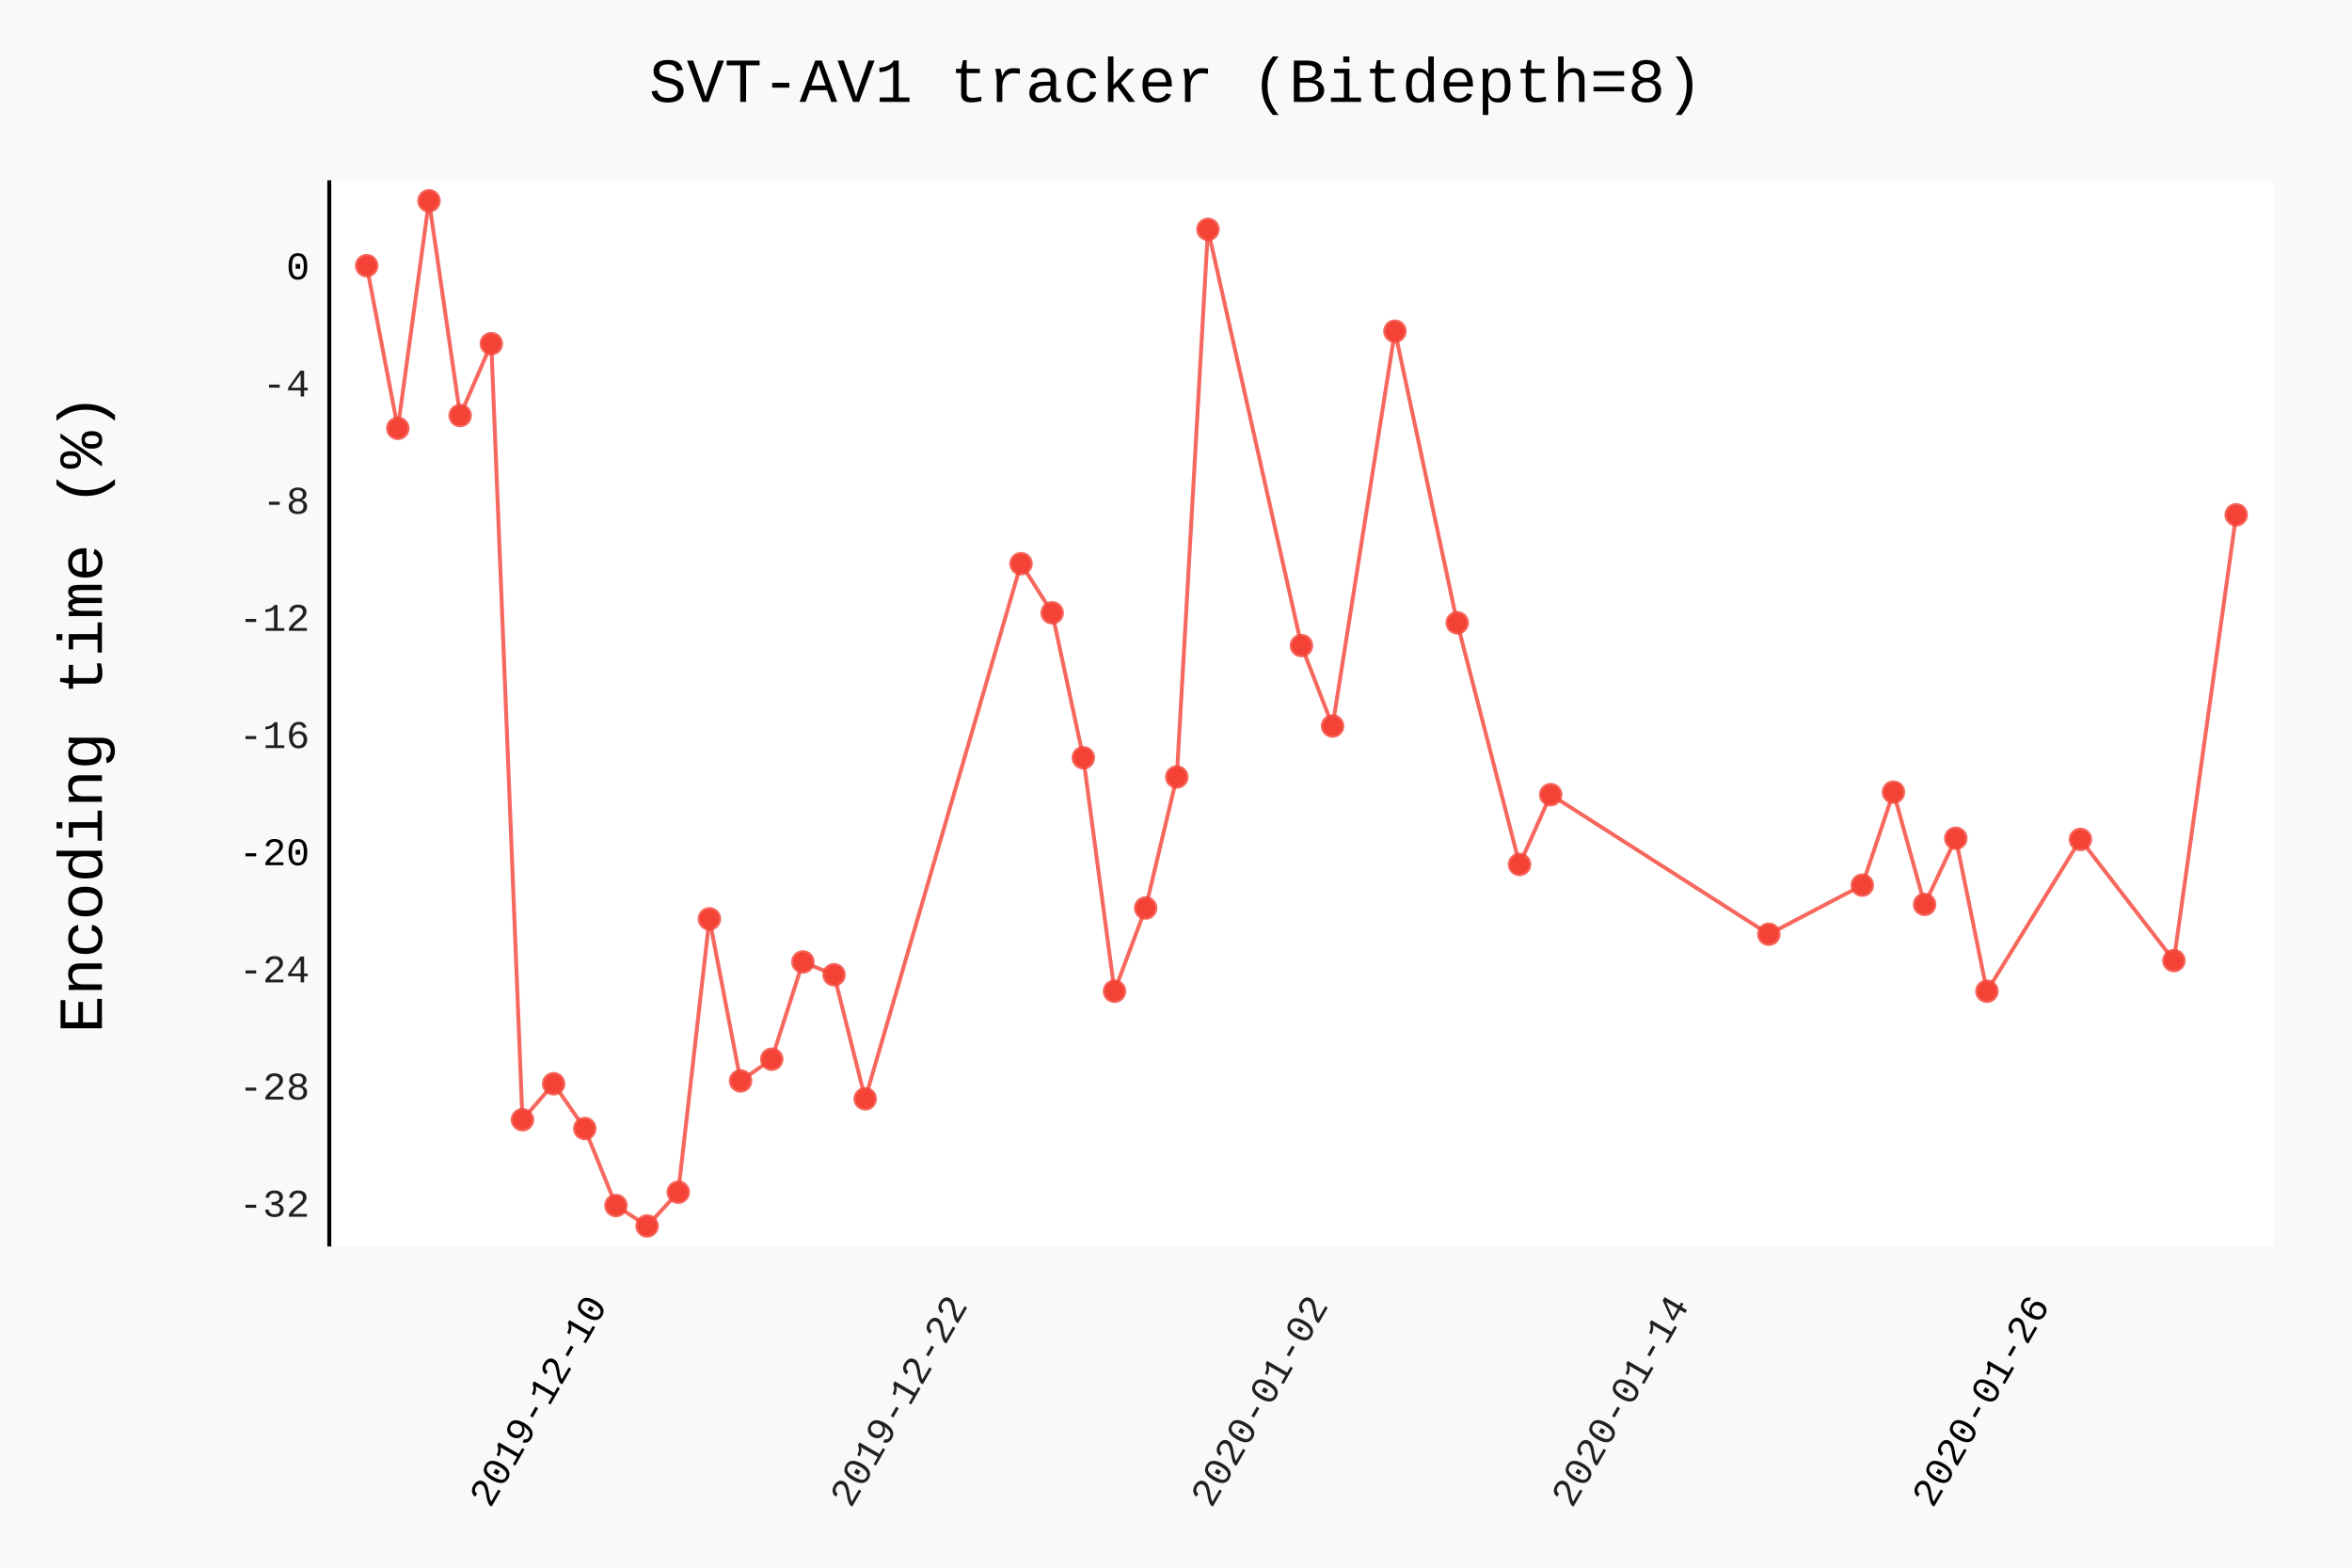
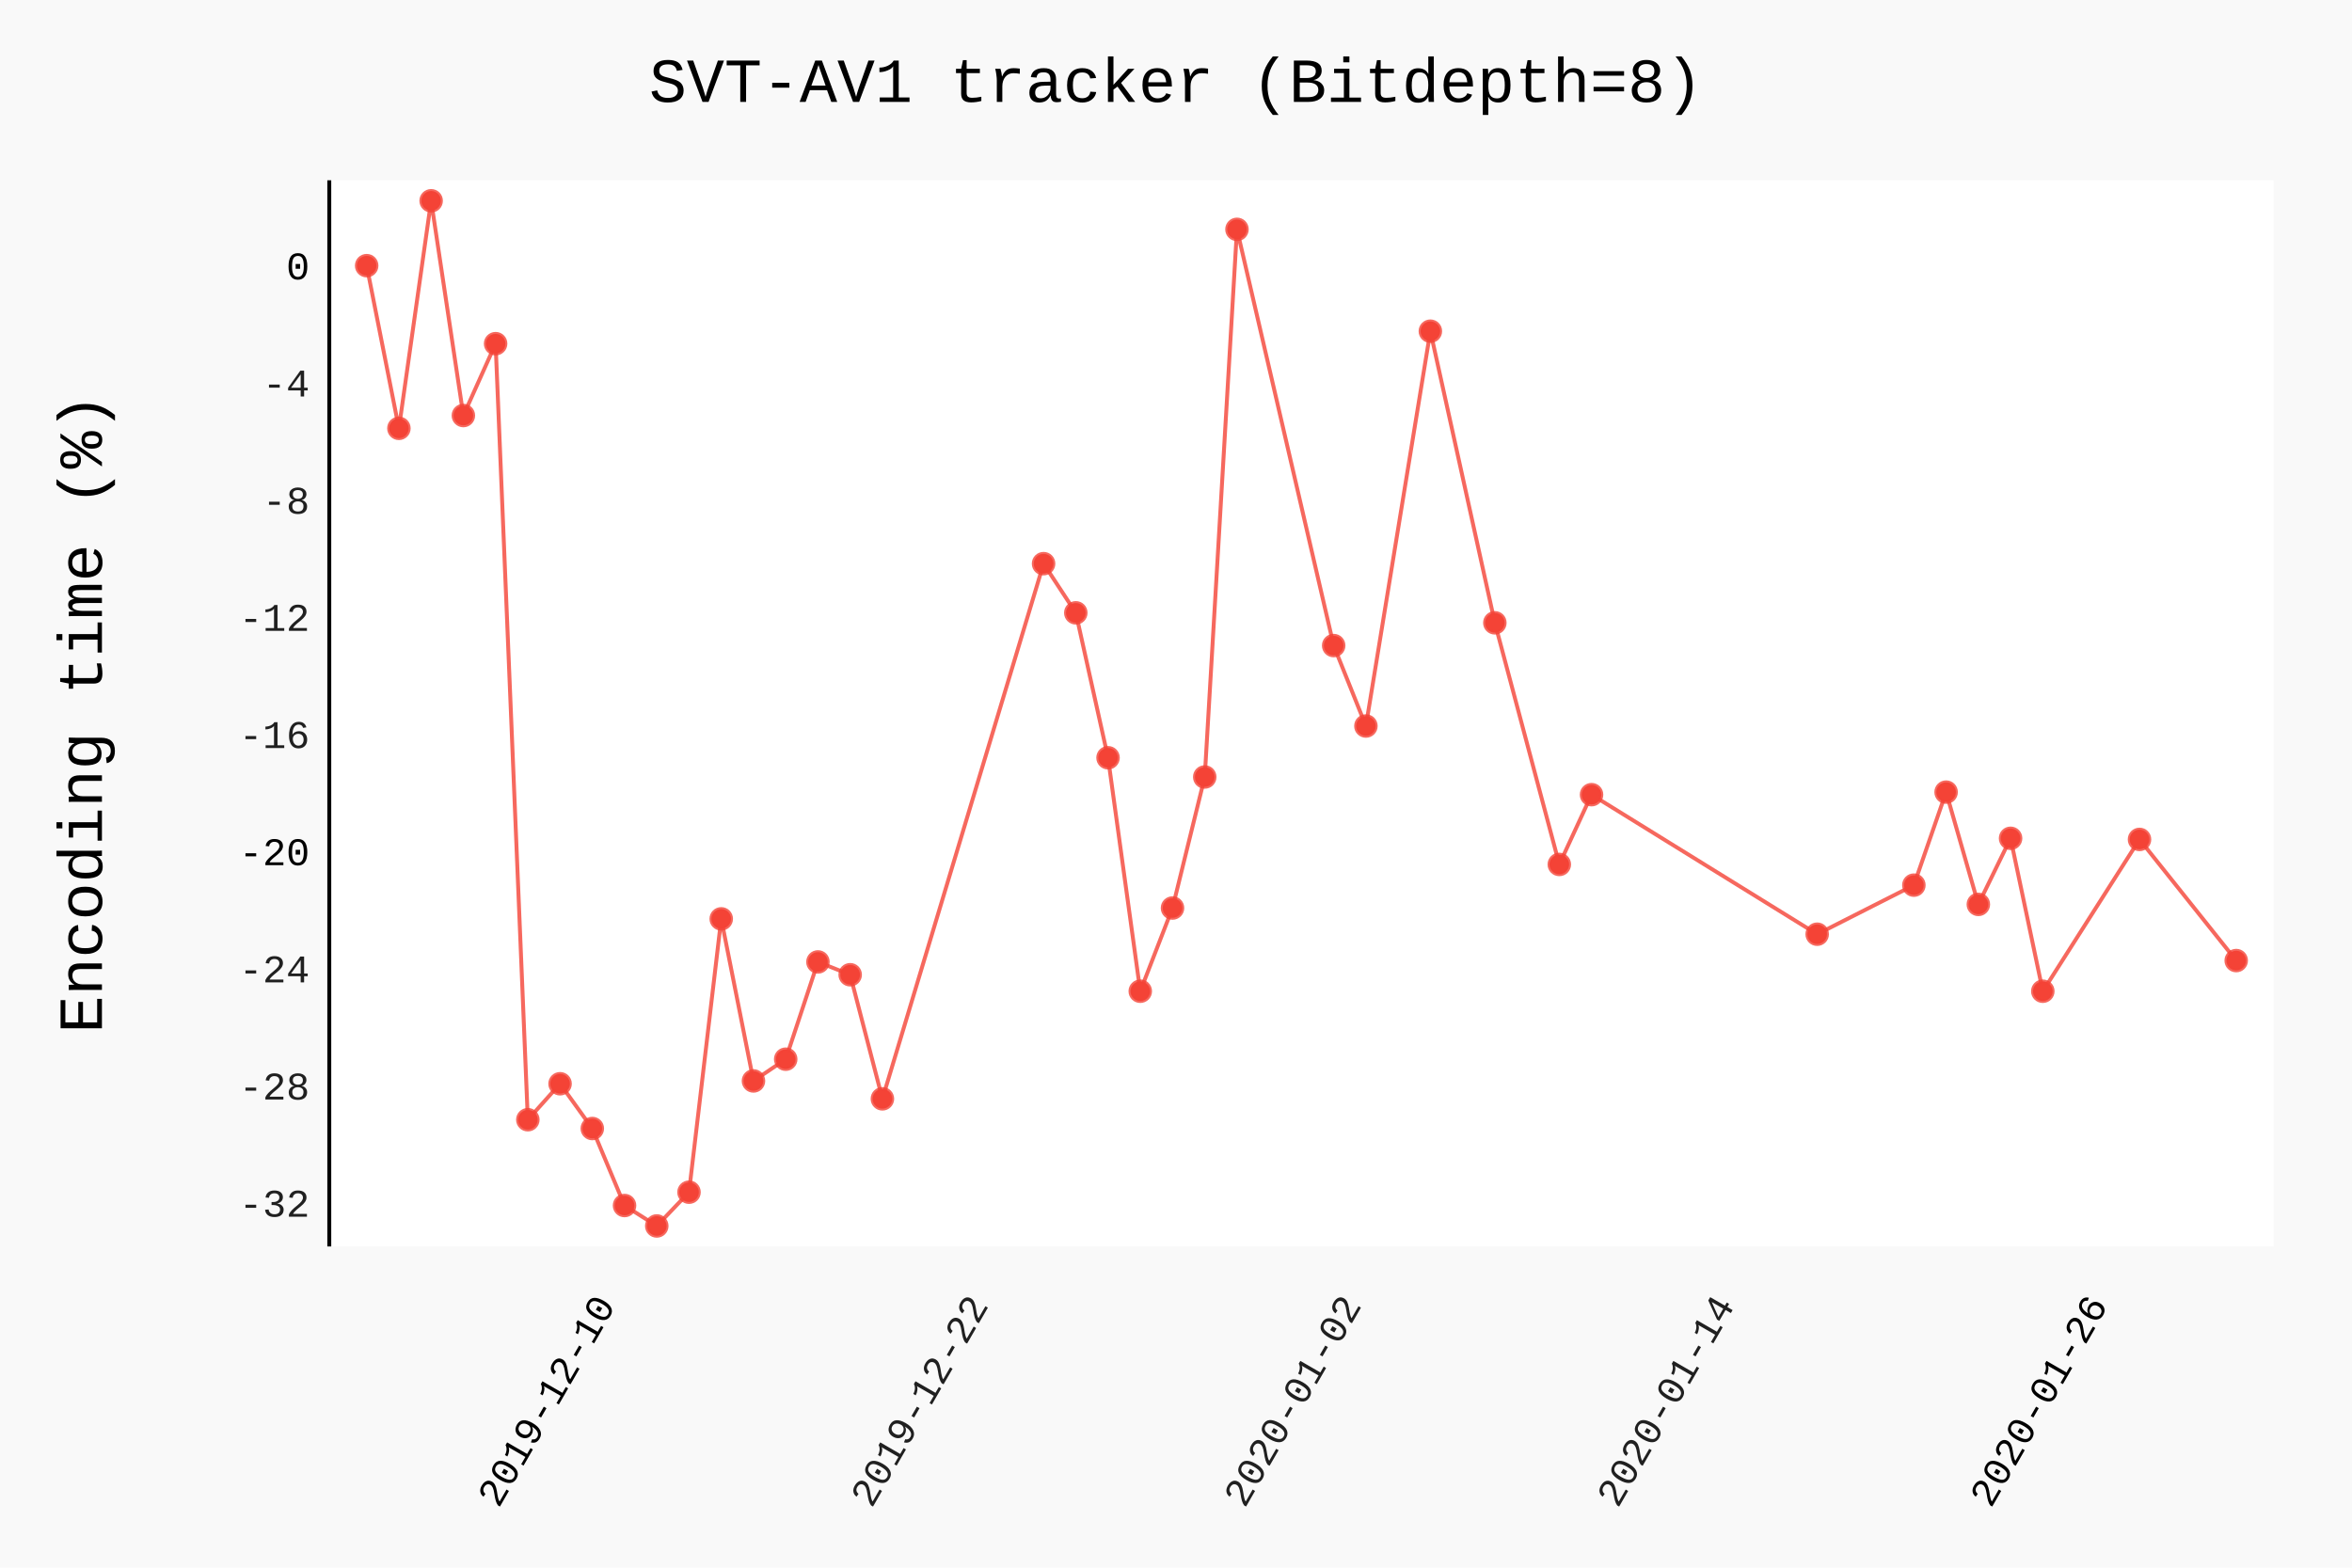
- <svg xmlns="http://www.w3.org/2000/svg" class="pygal-chart" id="chart-3065945a-00f9-41e1-ab72-fddd1d756c50" viewBox="0 0 600 400">
+ <svg xmlns="http://www.w3.org/2000/svg" class="pygal-chart" id="chart-83badf4e-dd06-43f1-bc1c-18e4bfc4ddbf" viewBox="0 0 600 400">
  <defs>
-     <style type="text/css">#chart-3065945a-00f9-41e1-ab72-fddd1d756c50{-webkit-user-select:none;-webkit-font-smoothing:antialiased;font-family:Consolas,"Liberation Mono",Menlo,Courier,monospace}#chart-3065945a-00f9-41e1-ab72-fddd1d756c50 .title{font-family:Consolas,"Liberation Mono",Menlo,Courier,monospace;font-size:16px}#chart-3065945a-00f9-41e1-ab72-fddd1d756c50 .legends .legend text{font-family:Consolas,"Liberation Mono",Menlo,Courier,monospace;font-size:14px}#chart-3065945a-00f9-41e1-ab72-fddd1d756c50 .axis text{font-family:Consolas,"Liberation Mono",Menlo,Courier,monospace;font-size:10px}#chart-3065945a-00f9-41e1-ab72-fddd1d756c50 .axis text.major{font-family:Consolas,"Liberation Mono",Menlo,Courier,monospace;font-size:10px}#chart-3065945a-00f9-41e1-ab72-fddd1d756c50 .text-overlay text.value{font-family:Consolas,"Liberation Mono",Menlo,Courier,monospace;font-size:16px}#chart-3065945a-00f9-41e1-ab72-fddd1d756c50 .text-overlay text.label{font-family:Consolas,"Liberation Mono",Menlo,Courier,monospace;font-size:10px}#chart-3065945a-00f9-41e1-ab72-fddd1d756c50 .tooltip{font-family:Consolas,"Liberation Mono",Menlo,Courier,monospace;font-size:14px}#chart-3065945a-00f9-41e1-ab72-fddd1d756c50 text.no_data{font-family:Consolas,"Liberation Mono",Menlo,Courier,monospace;font-size:64px}
- #chart-3065945a-00f9-41e1-ab72-fddd1d756c50{background-color:rgba(249,249,249,1)}#chart-3065945a-00f9-41e1-ab72-fddd1d756c50 path,#chart-3065945a-00f9-41e1-ab72-fddd1d756c50 line,#chart-3065945a-00f9-41e1-ab72-fddd1d756c50 rect,#chart-3065945a-00f9-41e1-ab72-fddd1d756c50 circle{-webkit-transition:150ms;-moz-transition:150ms;transition:150ms}#chart-3065945a-00f9-41e1-ab72-fddd1d756c50 .graph &gt; .background{fill:rgba(249,249,249,1)}#chart-3065945a-00f9-41e1-ab72-fddd1d756c50 .plot &gt; .background{fill:rgba(255,255,255,1)}#chart-3065945a-00f9-41e1-ab72-fddd1d756c50 .graph{fill:rgba(0,0,0,.87)}#chart-3065945a-00f9-41e1-ab72-fddd1d756c50 text.no_data{fill:rgba(0,0,0,1)}#chart-3065945a-00f9-41e1-ab72-fddd1d756c50 .title{fill:rgba(0,0,0,1)}#chart-3065945a-00f9-41e1-ab72-fddd1d756c50 .legends .legend text{fill:rgba(0,0,0,.87)}#chart-3065945a-00f9-41e1-ab72-fddd1d756c50 .legends .legend:hover text{fill:rgba(0,0,0,1)}#chart-3065945a-00f9-41e1-ab72-fddd1d756c50 .axis .line{stroke:rgba(0,0,0,1)}#chart-3065945a-00f9-41e1-ab72-fddd1d756c50 .axis .guide.line{stroke:rgba(0,0,0,.54)}#chart-3065945a-00f9-41e1-ab72-fddd1d756c50 .axis .major.line{stroke:rgba(0,0,0,.87)}#chart-3065945a-00f9-41e1-ab72-fddd1d756c50 .axis text.major{fill:rgba(0,0,0,1)}#chart-3065945a-00f9-41e1-ab72-fddd1d756c50 .axis.y .guides:hover .guide.line,#chart-3065945a-00f9-41e1-ab72-fddd1d756c50 .line-graph .axis.x .guides:hover .guide.line,#chart-3065945a-00f9-41e1-ab72-fddd1d756c50 .stackedline-graph .axis.x .guides:hover .guide.line,#chart-3065945a-00f9-41e1-ab72-fddd1d756c50 .xy-graph .axis.x .guides:hover .guide.line{stroke:rgba(0,0,0,1)}#chart-3065945a-00f9-41e1-ab72-fddd1d756c50 .axis .guides:hover text{fill:rgba(0,0,0,1)}#chart-3065945a-00f9-41e1-ab72-fddd1d756c50 .reactive{fill-opacity:.7;stroke-opacity:.8}#chart-3065945a-00f9-41e1-ab72-fddd1d756c50 .ci{stroke:rgba(0,0,0,.87)}#chart-3065945a-00f9-41e1-ab72-fddd1d756c50 .reactive.active,#chart-3065945a-00f9-41e1-ab72-fddd1d756c50 .active .reactive{fill-opacity:.8;stroke-opacity:.9;stroke-width:4}#chart-3065945a-00f9-41e1-ab72-fddd1d756c50 .ci .reactive.active{stroke-width:1.5}#chart-3065945a-00f9-41e1-ab72-fddd1d756c50 .series text{fill:rgba(0,0,0,1)}#chart-3065945a-00f9-41e1-ab72-fddd1d756c50 .tooltip rect{fill:rgba(255,255,255,1);stroke:rgba(0,0,0,1);-webkit-transition:opacity 150ms;-moz-transition:opacity 150ms;transition:opacity 150ms}#chart-3065945a-00f9-41e1-ab72-fddd1d756c50 .tooltip .label{fill:rgba(0,0,0,.87)}#chart-3065945a-00f9-41e1-ab72-fddd1d756c50 .tooltip .label{fill:rgba(0,0,0,.87)}#chart-3065945a-00f9-41e1-ab72-fddd1d756c50 .tooltip .legend{font-size:.8em;fill:rgba(0,0,0,.54)}#chart-3065945a-00f9-41e1-ab72-fddd1d756c50 .tooltip .x_label{font-size:.6em;fill:rgba(0,0,0,1)}#chart-3065945a-00f9-41e1-ab72-fddd1d756c50 .tooltip .xlink{font-size:.5em;text-decoration:underline}#chart-3065945a-00f9-41e1-ab72-fddd1d756c50 .tooltip .value{font-size:1.5em}#chart-3065945a-00f9-41e1-ab72-fddd1d756c50 .bound{font-size:.5em}#chart-3065945a-00f9-41e1-ab72-fddd1d756c50 .max-value{font-size:.75em;fill:rgba(0,0,0,.54)}#chart-3065945a-00f9-41e1-ab72-fddd1d756c50 .map-element{fill:rgba(255,255,255,1);stroke:rgba(0,0,0,.54) !important}#chart-3065945a-00f9-41e1-ab72-fddd1d756c50 .map-element .reactive{fill-opacity:inherit;stroke-opacity:inherit}#chart-3065945a-00f9-41e1-ab72-fddd1d756c50 .color-0,#chart-3065945a-00f9-41e1-ab72-fddd1d756c50 .color-0 a:visited{stroke:#F44336;fill:#F44336}#chart-3065945a-00f9-41e1-ab72-fddd1d756c50 .text-overlay .color-0 text{fill:black}
- #chart-3065945a-00f9-41e1-ab72-fddd1d756c50 text.no_data{text-anchor:middle}#chart-3065945a-00f9-41e1-ab72-fddd1d756c50 .guide.line{fill:none}#chart-3065945a-00f9-41e1-ab72-fddd1d756c50 .centered{text-anchor:middle}#chart-3065945a-00f9-41e1-ab72-fddd1d756c50 .title{text-anchor:middle}#chart-3065945a-00f9-41e1-ab72-fddd1d756c50 .legends .legend text{fill-opacity:1}#chart-3065945a-00f9-41e1-ab72-fddd1d756c50 .axis.x text{text-anchor:middle}#chart-3065945a-00f9-41e1-ab72-fddd1d756c50 .axis.x:not(.web) text[transform]{text-anchor:start}#chart-3065945a-00f9-41e1-ab72-fddd1d756c50 .axis.x:not(.web) text[transform].backwards{text-anchor:end}#chart-3065945a-00f9-41e1-ab72-fddd1d756c50 .axis.y text{text-anchor:end}#chart-3065945a-00f9-41e1-ab72-fddd1d756c50 .axis.y text[transform].backwards{text-anchor:start}#chart-3065945a-00f9-41e1-ab72-fddd1d756c50 .axis.y2 text{text-anchor:start}#chart-3065945a-00f9-41e1-ab72-fddd1d756c50 .axis.y2 text[transform].backwards{text-anchor:end}#chart-3065945a-00f9-41e1-ab72-fddd1d756c50 .axis .guide.line{stroke-dasharray:4,4}#chart-3065945a-00f9-41e1-ab72-fddd1d756c50 .axis .major.guide.line{stroke-dasharray:6,6}#chart-3065945a-00f9-41e1-ab72-fddd1d756c50 .horizontal .axis.y .guide.line,#chart-3065945a-00f9-41e1-ab72-fddd1d756c50 .horizontal .axis.y2 .guide.line,#chart-3065945a-00f9-41e1-ab72-fddd1d756c50 .vertical .axis.x .guide.line{opacity:0}#chart-3065945a-00f9-41e1-ab72-fddd1d756c50 .horizontal .axis.always_show .guide.line,#chart-3065945a-00f9-41e1-ab72-fddd1d756c50 .vertical .axis.always_show .guide.line{opacity:1 !important}#chart-3065945a-00f9-41e1-ab72-fddd1d756c50 .axis.y .guides:hover .guide.line,#chart-3065945a-00f9-41e1-ab72-fddd1d756c50 .axis.y2 .guides:hover .guide.line,#chart-3065945a-00f9-41e1-ab72-fddd1d756c50 .axis.x .guides:hover .guide.line{opacity:1}#chart-3065945a-00f9-41e1-ab72-fddd1d756c50 .axis .guides:hover text{opacity:1}#chart-3065945a-00f9-41e1-ab72-fddd1d756c50 .nofill{fill:none}#chart-3065945a-00f9-41e1-ab72-fddd1d756c50 .subtle-fill{fill-opacity:.2}#chart-3065945a-00f9-41e1-ab72-fddd1d756c50 .dot{stroke-width:1px;fill-opacity:1}#chart-3065945a-00f9-41e1-ab72-fddd1d756c50 .dot.active{stroke-width:5px}#chart-3065945a-00f9-41e1-ab72-fddd1d756c50 .dot.negative{fill:transparent}#chart-3065945a-00f9-41e1-ab72-fddd1d756c50 text,#chart-3065945a-00f9-41e1-ab72-fddd1d756c50 tspan{stroke:none !important}#chart-3065945a-00f9-41e1-ab72-fddd1d756c50 .series text.active{opacity:1}#chart-3065945a-00f9-41e1-ab72-fddd1d756c50 .tooltip rect{fill-opacity:.95;stroke-width:.5}#chart-3065945a-00f9-41e1-ab72-fddd1d756c50 .tooltip text{fill-opacity:1}#chart-3065945a-00f9-41e1-ab72-fddd1d756c50 .showable{visibility:hidden}#chart-3065945a-00f9-41e1-ab72-fddd1d756c50 .showable.shown{visibility:visible}#chart-3065945a-00f9-41e1-ab72-fddd1d756c50 .gauge-background{fill:rgba(229,229,229,1);stroke:none}#chart-3065945a-00f9-41e1-ab72-fddd1d756c50 .bg-lines{stroke:rgba(249,249,249,1);stroke-width:2px}</style>
+     <style type="text/css">#chart-83badf4e-dd06-43f1-bc1c-18e4bfc4ddbf{-webkit-user-select:none;-webkit-font-smoothing:antialiased;font-family:Consolas,"Liberation Mono",Menlo,Courier,monospace}#chart-83badf4e-dd06-43f1-bc1c-18e4bfc4ddbf .title{font-family:Consolas,"Liberation Mono",Menlo,Courier,monospace;font-size:16px}#chart-83badf4e-dd06-43f1-bc1c-18e4bfc4ddbf .legends .legend text{font-family:Consolas,"Liberation Mono",Menlo,Courier,monospace;font-size:14px}#chart-83badf4e-dd06-43f1-bc1c-18e4bfc4ddbf .axis text{font-family:Consolas,"Liberation Mono",Menlo,Courier,monospace;font-size:10px}#chart-83badf4e-dd06-43f1-bc1c-18e4bfc4ddbf .axis text.major{font-family:Consolas,"Liberation Mono",Menlo,Courier,monospace;font-size:10px}#chart-83badf4e-dd06-43f1-bc1c-18e4bfc4ddbf .text-overlay text.value{font-family:Consolas,"Liberation Mono",Menlo,Courier,monospace;font-size:16px}#chart-83badf4e-dd06-43f1-bc1c-18e4bfc4ddbf .text-overlay text.label{font-family:Consolas,"Liberation Mono",Menlo,Courier,monospace;font-size:10px}#chart-83badf4e-dd06-43f1-bc1c-18e4bfc4ddbf .tooltip{font-family:Consolas,"Liberation Mono",Menlo,Courier,monospace;font-size:14px}#chart-83badf4e-dd06-43f1-bc1c-18e4bfc4ddbf text.no_data{font-family:Consolas,"Liberation Mono",Menlo,Courier,monospace;font-size:64px}
+ #chart-83badf4e-dd06-43f1-bc1c-18e4bfc4ddbf{background-color:rgba(249,249,249,1)}#chart-83badf4e-dd06-43f1-bc1c-18e4bfc4ddbf path,#chart-83badf4e-dd06-43f1-bc1c-18e4bfc4ddbf line,#chart-83badf4e-dd06-43f1-bc1c-18e4bfc4ddbf rect,#chart-83badf4e-dd06-43f1-bc1c-18e4bfc4ddbf circle{-webkit-transition:150ms;-moz-transition:150ms;transition:150ms}#chart-83badf4e-dd06-43f1-bc1c-18e4bfc4ddbf .graph &gt; .background{fill:rgba(249,249,249,1)}#chart-83badf4e-dd06-43f1-bc1c-18e4bfc4ddbf .plot &gt; .background{fill:rgba(255,255,255,1)}#chart-83badf4e-dd06-43f1-bc1c-18e4bfc4ddbf .graph{fill:rgba(0,0,0,.87)}#chart-83badf4e-dd06-43f1-bc1c-18e4bfc4ddbf text.no_data{fill:rgba(0,0,0,1)}#chart-83badf4e-dd06-43f1-bc1c-18e4bfc4ddbf .title{fill:rgba(0,0,0,1)}#chart-83badf4e-dd06-43f1-bc1c-18e4bfc4ddbf .legends .legend text{fill:rgba(0,0,0,.87)}#chart-83badf4e-dd06-43f1-bc1c-18e4bfc4ddbf .legends .legend:hover text{fill:rgba(0,0,0,1)}#chart-83badf4e-dd06-43f1-bc1c-18e4bfc4ddbf .axis .line{stroke:rgba(0,0,0,1)}#chart-83badf4e-dd06-43f1-bc1c-18e4bfc4ddbf .axis .guide.line{stroke:rgba(0,0,0,.54)}#chart-83badf4e-dd06-43f1-bc1c-18e4bfc4ddbf .axis .major.line{stroke:rgba(0,0,0,.87)}#chart-83badf4e-dd06-43f1-bc1c-18e4bfc4ddbf .axis text.major{fill:rgba(0,0,0,1)}#chart-83badf4e-dd06-43f1-bc1c-18e4bfc4ddbf .axis.y .guides:hover .guide.line,#chart-83badf4e-dd06-43f1-bc1c-18e4bfc4ddbf .line-graph .axis.x .guides:hover .guide.line,#chart-83badf4e-dd06-43f1-bc1c-18e4bfc4ddbf .stackedline-graph .axis.x .guides:hover .guide.line,#chart-83badf4e-dd06-43f1-bc1c-18e4bfc4ddbf .xy-graph .axis.x .guides:hover .guide.line{stroke:rgba(0,0,0,1)}#chart-83badf4e-dd06-43f1-bc1c-18e4bfc4ddbf .axis .guides:hover text{fill:rgba(0,0,0,1)}#chart-83badf4e-dd06-43f1-bc1c-18e4bfc4ddbf .reactive{fill-opacity:.7;stroke-opacity:.8}#chart-83badf4e-dd06-43f1-bc1c-18e4bfc4ddbf .ci{stroke:rgba(0,0,0,.87)}#chart-83badf4e-dd06-43f1-bc1c-18e4bfc4ddbf .reactive.active,#chart-83badf4e-dd06-43f1-bc1c-18e4bfc4ddbf .active .reactive{fill-opacity:.8;stroke-opacity:.9;stroke-width:4}#chart-83badf4e-dd06-43f1-bc1c-18e4bfc4ddbf .ci .reactive.active{stroke-width:1.5}#chart-83badf4e-dd06-43f1-bc1c-18e4bfc4ddbf .series text{fill:rgba(0,0,0,1)}#chart-83badf4e-dd06-43f1-bc1c-18e4bfc4ddbf .tooltip rect{fill:rgba(255,255,255,1);stroke:rgba(0,0,0,1);-webkit-transition:opacity 150ms;-moz-transition:opacity 150ms;transition:opacity 150ms}#chart-83badf4e-dd06-43f1-bc1c-18e4bfc4ddbf .tooltip .label{fill:rgba(0,0,0,.87)}#chart-83badf4e-dd06-43f1-bc1c-18e4bfc4ddbf .tooltip .label{fill:rgba(0,0,0,.87)}#chart-83badf4e-dd06-43f1-bc1c-18e4bfc4ddbf .tooltip .legend{font-size:.8em;fill:rgba(0,0,0,.54)}#chart-83badf4e-dd06-43f1-bc1c-18e4bfc4ddbf .tooltip .x_label{font-size:.6em;fill:rgba(0,0,0,1)}#chart-83badf4e-dd06-43f1-bc1c-18e4bfc4ddbf .tooltip .xlink{font-size:.5em;text-decoration:underline}#chart-83badf4e-dd06-43f1-bc1c-18e4bfc4ddbf .tooltip .value{font-size:1.5em}#chart-83badf4e-dd06-43f1-bc1c-18e4bfc4ddbf .bound{font-size:.5em}#chart-83badf4e-dd06-43f1-bc1c-18e4bfc4ddbf .max-value{font-size:.75em;fill:rgba(0,0,0,.54)}#chart-83badf4e-dd06-43f1-bc1c-18e4bfc4ddbf .map-element{fill:rgba(255,255,255,1);stroke:rgba(0,0,0,.54) !important}#chart-83badf4e-dd06-43f1-bc1c-18e4bfc4ddbf .map-element .reactive{fill-opacity:inherit;stroke-opacity:inherit}#chart-83badf4e-dd06-43f1-bc1c-18e4bfc4ddbf .color-0,#chart-83badf4e-dd06-43f1-bc1c-18e4bfc4ddbf .color-0 a:visited{stroke:#F44336;fill:#F44336}#chart-83badf4e-dd06-43f1-bc1c-18e4bfc4ddbf .text-overlay .color-0 text{fill:black}
+ #chart-83badf4e-dd06-43f1-bc1c-18e4bfc4ddbf text.no_data{text-anchor:middle}#chart-83badf4e-dd06-43f1-bc1c-18e4bfc4ddbf .guide.line{fill:none}#chart-83badf4e-dd06-43f1-bc1c-18e4bfc4ddbf .centered{text-anchor:middle}#chart-83badf4e-dd06-43f1-bc1c-18e4bfc4ddbf .title{text-anchor:middle}#chart-83badf4e-dd06-43f1-bc1c-18e4bfc4ddbf .legends .legend text{fill-opacity:1}#chart-83badf4e-dd06-43f1-bc1c-18e4bfc4ddbf .axis.x text{text-anchor:middle}#chart-83badf4e-dd06-43f1-bc1c-18e4bfc4ddbf .axis.x:not(.web) text[transform]{text-anchor:start}#chart-83badf4e-dd06-43f1-bc1c-18e4bfc4ddbf .axis.x:not(.web) text[transform].backwards{text-anchor:end}#chart-83badf4e-dd06-43f1-bc1c-18e4bfc4ddbf .axis.y text{text-anchor:end}#chart-83badf4e-dd06-43f1-bc1c-18e4bfc4ddbf .axis.y text[transform].backwards{text-anchor:start}#chart-83badf4e-dd06-43f1-bc1c-18e4bfc4ddbf .axis.y2 text{text-anchor:start}#chart-83badf4e-dd06-43f1-bc1c-18e4bfc4ddbf .axis.y2 text[transform].backwards{text-anchor:end}#chart-83badf4e-dd06-43f1-bc1c-18e4bfc4ddbf .axis .guide.line{stroke-dasharray:4,4}#chart-83badf4e-dd06-43f1-bc1c-18e4bfc4ddbf .axis .major.guide.line{stroke-dasharray:6,6}#chart-83badf4e-dd06-43f1-bc1c-18e4bfc4ddbf .horizontal .axis.y .guide.line,#chart-83badf4e-dd06-43f1-bc1c-18e4bfc4ddbf .horizontal .axis.y2 .guide.line,#chart-83badf4e-dd06-43f1-bc1c-18e4bfc4ddbf .vertical .axis.x .guide.line{opacity:0}#chart-83badf4e-dd06-43f1-bc1c-18e4bfc4ddbf .horizontal .axis.always_show .guide.line,#chart-83badf4e-dd06-43f1-bc1c-18e4bfc4ddbf .vertical .axis.always_show .guide.line{opacity:1 !important}#chart-83badf4e-dd06-43f1-bc1c-18e4bfc4ddbf .axis.y .guides:hover .guide.line,#chart-83badf4e-dd06-43f1-bc1c-18e4bfc4ddbf .axis.y2 .guides:hover .guide.line,#chart-83badf4e-dd06-43f1-bc1c-18e4bfc4ddbf .axis.x .guides:hover .guide.line{opacity:1}#chart-83badf4e-dd06-43f1-bc1c-18e4bfc4ddbf .axis .guides:hover text{opacity:1}#chart-83badf4e-dd06-43f1-bc1c-18e4bfc4ddbf .nofill{fill:none}#chart-83badf4e-dd06-43f1-bc1c-18e4bfc4ddbf .subtle-fill{fill-opacity:.2}#chart-83badf4e-dd06-43f1-bc1c-18e4bfc4ddbf .dot{stroke-width:1px;fill-opacity:1}#chart-83badf4e-dd06-43f1-bc1c-18e4bfc4ddbf .dot.active{stroke-width:5px}#chart-83badf4e-dd06-43f1-bc1c-18e4bfc4ddbf .dot.negative{fill:transparent}#chart-83badf4e-dd06-43f1-bc1c-18e4bfc4ddbf text,#chart-83badf4e-dd06-43f1-bc1c-18e4bfc4ddbf tspan{stroke:none !important}#chart-83badf4e-dd06-43f1-bc1c-18e4bfc4ddbf .series text.active{opacity:1}#chart-83badf4e-dd06-43f1-bc1c-18e4bfc4ddbf .tooltip rect{fill-opacity:.95;stroke-width:.5}#chart-83badf4e-dd06-43f1-bc1c-18e4bfc4ddbf .tooltip text{fill-opacity:1}#chart-83badf4e-dd06-43f1-bc1c-18e4bfc4ddbf .showable{visibility:hidden}#chart-83badf4e-dd06-43f1-bc1c-18e4bfc4ddbf .showable.shown{visibility:visible}#chart-83badf4e-dd06-43f1-bc1c-18e4bfc4ddbf .gauge-background{fill:rgba(229,229,229,1);stroke:none}#chart-83badf4e-dd06-43f1-bc1c-18e4bfc4ddbf .bg-lines{stroke:rgba(249,249,249,1);stroke-width:2px}</style>
  </defs>
  <g class="graph datetimeline-graph vertical">
    <rect class="background" height="400" width="600" x="0" y="0" />
    <g class="plot" transform="translate(84, 46)">
      <rect class="background" height="272.038" width="496.0" x="0" y="0" />
      <g class="axis y">
        <g class="guides">
          <text class="" x="-5" y="264.442">-32</text>
        </g>
        <g class="guides">
          <text class="" x="-5" y="234.547">-28</text>
        </g>
        <g class="guides">
          <text class="" x="-5" y="204.652">-24</text>
        </g>
        <g class="guides">
          <text class="major" x="-5" y="174.757">-20</text>
        </g>
        <g class="guides">
          <text class="" x="-5" y="144.862">-16</text>
        </g>
        <g class="guides">
          <text class="" x="-5" y="114.967">-12</text>
        </g>
        <g class="guides">
          <text class="" x="-5" y="85.072">-8</text>
        </g>
        <g class="guides">
          <text class="" x="-5" y="55.177">-4</text>
        </g>
        <g class="guides">
          <text class="major" x="-5" y="25.282">0</text>
        </g>
      </g>
      <g class="axis x">
        <path class="line" d="M0 0 v272.038" />
        <g class="guides">
-           <path class="major guide line" d="M71.067 0 v272.038" />
-           <text class="major backwards" transform="rotate(300 71.06743 287.0385)" x="71.067" y="287.038">2019-12-10</text>
+           <path class="major guide line" d="M73.189 0 v272.038" />
+           <text class="major backwards" transform="rotate(300 73.18912 287.0385)" x="73.189" y="287.038">2019-12-10</text>
        </g>
        <g class="guides">
-           <path class="guide line" d="M163.066 0 v272.038" />
-           <text class="backwards" transform="rotate(300 163.0665 287.0385)" x="163.066" y="287.038">2019-12-22</text>
+           <path class="guide line" d="M168.361 0 v272.038" />
+           <text class="backwards" transform="rotate(300 168.3605 287.0385)" x="168.361" y="287.038">2019-12-22</text>
        </g>
        <g class="guides">
-           <path class="guide line" d="M255.066 0 v272.038" />
-           <text class="backwards" transform="rotate(300 255.0655 287.0385)" x="255.066" y="287.038">2020-01-02</text>
+           <path class="guide line" d="M263.532 0 v272.038" />
+           <text class="backwards" transform="rotate(300 263.532 287.0385)" x="263.532" y="287.038">2020-01-02</text>
        </g>
        <g class="guides">
-           <path class="guide line" d="M347.065 0 v272.038" />
-           <text class="backwards" transform="rotate(300 347.0646 287.0385)" x="347.065" y="287.038">2020-01-14</text>
+           <path class="guide line" d="M358.703 0 v272.038" />
+           <text class="backwards" transform="rotate(300 358.7034 287.0385)" x="358.703" y="287.038">2020-01-14</text>
        </g>
        <g class="guides">
-           <path class="major guide line" d="M439.064 0 v272.038" />
-           <text class="major backwards" transform="rotate(300 439.0636 287.0385)" x="439.064" y="287.038">2020-01-26</text>
+           <path class="major guide line" d="M453.875 0 v272.038" />
+           <text class="major backwards" transform="rotate(300 453.8748 287.0385)" x="453.875" y="287.038">2020-01-26</text>
        </g>
      </g>
      <g class="series serie-0 color-0">
-         <path class="line reactive nofill" d="M9.538 21.782 L17.487 63.294 25.436 5.232 33.385 60.024 41.333 41.688 49.282 239.699 57.231 230.523 65.179 241.946 73.128 261.593 81.077 266.807 89.026 258.193 96.974 188.45 104.923 229.803 112.872 224.258 120.821 199.44 128.769 202.709 136.718 234.369 176.462 97.82 184.41 110.366 192.359 147.341 200.308 206.915 208.256 185.684 216.205 152.252 224.154 12.52 248 118.72 255.949 139.246 271.846 38.505 287.744 112.915 303.641 174.564 311.59 156.761 367.231 192.367 391.077 179.85 399.026 156.113 406.974 184.762 414.923 167.895 422.872 206.915 446.718 168.183 470.564 199.094 486.462 85.346" />
+         <path class="line reactive nofill" d="M9.538 21.782 L17.761 63.294 25.984 5.232 34.207 60.024 42.43 41.688 50.653 239.699 58.875 230.523 67.098 241.946 75.321 261.593 83.544 266.807 91.767 258.193 99.989 188.45 108.212 229.803 116.435 224.258 124.658 199.44 132.881 202.709 141.103 234.369 182.218 97.82 190.44 110.366 198.663 147.341 206.886 206.915 215.109 185.684 223.332 152.252 231.554 12.52 256.223 118.72 264.446 139.246 280.891 38.505 297.337 112.915 313.782 174.564 322.005 156.761 379.565 192.367 404.233 179.85 412.456 156.113 420.679 184.762 428.902 167.895 437.125 206.915 461.793 168.183 486.462 199.094" />
      </g>
    </g>
    <g class="titles">
      <text class="title plot_title" x="300.0" y="26">SVT-AV1 tracker (Bitdepth=8)</text>
      <text class="title" transform="rotate(-90 0 182.0192)" x="0" y="208.019">Encoding time (%)</text>
    </g>
    <g class="plot overlay" transform="translate(84, 46)">
      <g class="series serie-0 color-0">
        <g class="dots">
          <circle class="dot reactive tooltip-trigger" cx="9.538" cy="21.782" r="2.5" />
        </g>
        <g class="dots">
-           <circle class="dot reactive tooltip-trigger" cx="17.487" cy="63.294" r="2.5" />
+           <circle class="dot reactive tooltip-trigger" cx="17.761" cy="63.294" r="2.5" />
        </g>
        <g class="dots">
-           <circle class="dot reactive tooltip-trigger" cx="25.436" cy="5.232" r="2.5" />
+           <circle class="dot reactive tooltip-trigger" cx="25.984" cy="5.232" r="2.5" />
        </g>
        <g class="dots">
-           <circle class="dot reactive tooltip-trigger" cx="33.385" cy="60.024" r="2.5" />
+           <circle class="dot reactive tooltip-trigger" cx="34.207" cy="60.024" r="2.5" />
        </g>
        <g class="dots">
-           <circle class="dot reactive tooltip-trigger" cx="41.333" cy="41.688" r="2.5" />
+           <circle class="dot reactive tooltip-trigger" cx="42.43" cy="41.688" r="2.5" />
        </g>
        <g class="dots">
-           <circle class="dot reactive tooltip-trigger" cx="49.282" cy="239.699" r="2.5" />
+           <circle class="dot reactive tooltip-trigger" cx="50.653" cy="239.699" r="2.5" />
        </g>
        <g class="dots">
-           <circle class="dot reactive tooltip-trigger" cx="57.231" cy="230.523" r="2.5" />
+           <circle class="dot reactive tooltip-trigger" cx="58.875" cy="230.523" r="2.5" />
        </g>
        <g class="dots">
-           <circle class="dot reactive tooltip-trigger" cx="65.179" cy="241.946" r="2.5" />
+           <circle class="dot reactive tooltip-trigger" cx="67.098" cy="241.946" r="2.5" />
        </g>
        <g class="dots">
-           <circle class="dot reactive tooltip-trigger" cx="73.128" cy="261.593" r="2.5" />
+           <circle class="dot reactive tooltip-trigger" cx="75.321" cy="261.593" r="2.5" />
        </g>
        <g class="dots">
-           <circle class="dot reactive tooltip-trigger" cx="81.077" cy="266.807" r="2.5" />
+           <circle class="dot reactive tooltip-trigger" cx="83.544" cy="266.807" r="2.5" />
        </g>
        <g class="dots">
-           <circle class="dot reactive tooltip-trigger" cx="89.026" cy="258.193" r="2.5" />
+           <circle class="dot reactive tooltip-trigger" cx="91.767" cy="258.193" r="2.5" />
        </g>
        <g class="dots">
-           <circle class="dot reactive tooltip-trigger" cx="96.974" cy="188.45" r="2.5" />
+           <circle class="dot reactive tooltip-trigger" cx="99.989" cy="188.45" r="2.5" />
        </g>
        <g class="dots">
-           <circle class="dot reactive tooltip-trigger" cx="104.923" cy="229.803" r="2.5" />
+           <circle class="dot reactive tooltip-trigger" cx="108.212" cy="229.803" r="2.5" />
        </g>
        <g class="dots">
-           <circle class="dot reactive tooltip-trigger" cx="112.872" cy="224.258" r="2.5" />
+           <circle class="dot reactive tooltip-trigger" cx="116.435" cy="224.258" r="2.5" />
        </g>
        <g class="dots">
-           <circle class="dot reactive tooltip-trigger" cx="120.821" cy="199.44" r="2.5" />
+           <circle class="dot reactive tooltip-trigger" cx="124.658" cy="199.44" r="2.5" />
        </g>
        <g class="dots">
-           <circle class="dot reactive tooltip-trigger" cx="128.769" cy="202.709" r="2.5" />
+           <circle class="dot reactive tooltip-trigger" cx="132.881" cy="202.709" r="2.5" />
        </g>
        <g class="dots">
-           <circle class="dot reactive tooltip-trigger" cx="136.718" cy="234.369" r="2.5" />
+           <circle class="dot reactive tooltip-trigger" cx="141.103" cy="234.369" r="2.5" />
        </g>
        <g class="dots">
-           <circle class="dot reactive tooltip-trigger" cx="176.462" cy="97.82" r="2.5" />
+           <circle class="dot reactive tooltip-trigger" cx="182.218" cy="97.82" r="2.5" />
        </g>
        <g class="dots">
-           <circle class="dot reactive tooltip-trigger" cx="184.41" cy="110.366" r="2.5" />
+           <circle class="dot reactive tooltip-trigger" cx="190.44" cy="110.366" r="2.5" />
        </g>
        <g class="dots">
-           <circle class="dot reactive tooltip-trigger" cx="192.359" cy="147.341" r="2.5" />
+           <circle class="dot reactive tooltip-trigger" cx="198.663" cy="147.341" r="2.5" />
        </g>
        <g class="dots">
-           <circle class="dot reactive tooltip-trigger" cx="200.308" cy="206.915" r="2.5" />
+           <circle class="dot reactive tooltip-trigger" cx="206.886" cy="206.915" r="2.5" />
        </g>
        <g class="dots">
-           <circle class="dot reactive tooltip-trigger" cx="208.256" cy="185.684" r="2.5" />
+           <circle class="dot reactive tooltip-trigger" cx="215.109" cy="185.684" r="2.5" />
        </g>
        <g class="dots">
-           <circle class="dot reactive tooltip-trigger" cx="216.205" cy="152.252" r="2.5" />
+           <circle class="dot reactive tooltip-trigger" cx="223.332" cy="152.252" r="2.5" />
        </g>
        <g class="dots">
-           <circle class="dot reactive tooltip-trigger" cx="224.154" cy="12.52" r="2.5" />
+           <circle class="dot reactive tooltip-trigger" cx="231.554" cy="12.52" r="2.5" />
        </g>
        <g class="dots">
-           <circle class="dot reactive tooltip-trigger" cx="248.0" cy="118.72" r="2.5" />
+           <circle class="dot reactive tooltip-trigger" cx="256.223" cy="118.72" r="2.5" />
        </g>
        <g class="dots">
-           <circle class="dot reactive tooltip-trigger" cx="255.949" cy="139.246" r="2.5" />
+           <circle class="dot reactive tooltip-trigger" cx="264.446" cy="139.246" r="2.5" />
        </g>
        <g class="dots">
-           <circle class="dot reactive tooltip-trigger" cx="271.846" cy="38.505" r="2.5" />
+           <circle class="dot reactive tooltip-trigger" cx="280.891" cy="38.505" r="2.5" />
        </g>
        <g class="dots">
-           <circle class="dot reactive tooltip-trigger" cx="287.744" cy="112.915" r="2.5" />
+           <circle class="dot reactive tooltip-trigger" cx="297.337" cy="112.915" r="2.5" />
        </g>
        <g class="dots">
-           <circle class="dot reactive tooltip-trigger" cx="303.641" cy="174.564" r="2.5" />
+           <circle class="dot reactive tooltip-trigger" cx="313.782" cy="174.564" r="2.5" />
        </g>
        <g class="dots">
-           <circle class="dot reactive tooltip-trigger" cx="311.59" cy="156.761" r="2.5" />
+           <circle class="dot reactive tooltip-trigger" cx="322.005" cy="156.761" r="2.5" />
        </g>
        <g class="dots">
-           <circle class="dot reactive tooltip-trigger" cx="367.231" cy="192.367" r="2.5" />
+           <circle class="dot reactive tooltip-trigger" cx="379.565" cy="192.367" r="2.5" />
        </g>
        <g class="dots">
-           <circle class="dot reactive tooltip-trigger" cx="391.077" cy="179.85" r="2.5" />
+           <circle class="dot reactive tooltip-trigger" cx="404.233" cy="179.85" r="2.5" />
        </g>
        <g class="dots">
-           <circle class="dot reactive tooltip-trigger" cx="399.026" cy="156.113" r="2.5" />
+           <circle class="dot reactive tooltip-trigger" cx="412.456" cy="156.113" r="2.5" />
        </g>
        <g class="dots">
-           <circle class="dot reactive tooltip-trigger" cx="406.974" cy="184.762" r="2.5" />
+           <circle class="dot reactive tooltip-trigger" cx="420.679" cy="184.762" r="2.5" />
        </g>
        <g class="dots">
-           <circle class="dot reactive tooltip-trigger" cx="414.923" cy="167.895" r="2.5" />
+           <circle class="dot reactive tooltip-trigger" cx="428.902" cy="167.895" r="2.5" />
        </g>
        <g class="dots">
-           <circle class="dot reactive tooltip-trigger" cx="422.872" cy="206.915" r="2.5" />
+           <circle class="dot reactive tooltip-trigger" cx="437.125" cy="206.915" r="2.5" />
        </g>
        <g class="dots">
-           <circle class="dot reactive tooltip-trigger" cx="446.718" cy="168.183" r="2.5" />
+           <circle class="dot reactive tooltip-trigger" cx="461.793" cy="168.183" r="2.5" />
        </g>
        <g class="dots">
-           <circle class="dot reactive tooltip-trigger" cx="470.564" cy="199.094" r="2.5" />
-         </g>
-         <g class="dots">
-           <circle class="dot reactive tooltip-trigger" cx="486.462" cy="85.346" r="2.5" />
+           <circle class="dot reactive tooltip-trigger" cx="486.462" cy="199.094" r="2.5" />
        </g>
      </g>
    </g>
    <g class="plot text-overlay" transform="translate(84, 46)">
      <g class="series serie-0 color-0" />
    </g>
    <g class="plot tooltip-overlay" transform="translate(84, 46)">
      <g class="tooltip" style="opacity: 0" transform="translate(0 0)">
        <rect class="tooltip-box" height="0" rx="0" ry="0" width="0" />
        <g class="text" />
      </g>
    </g>
  </g>
</svg>
